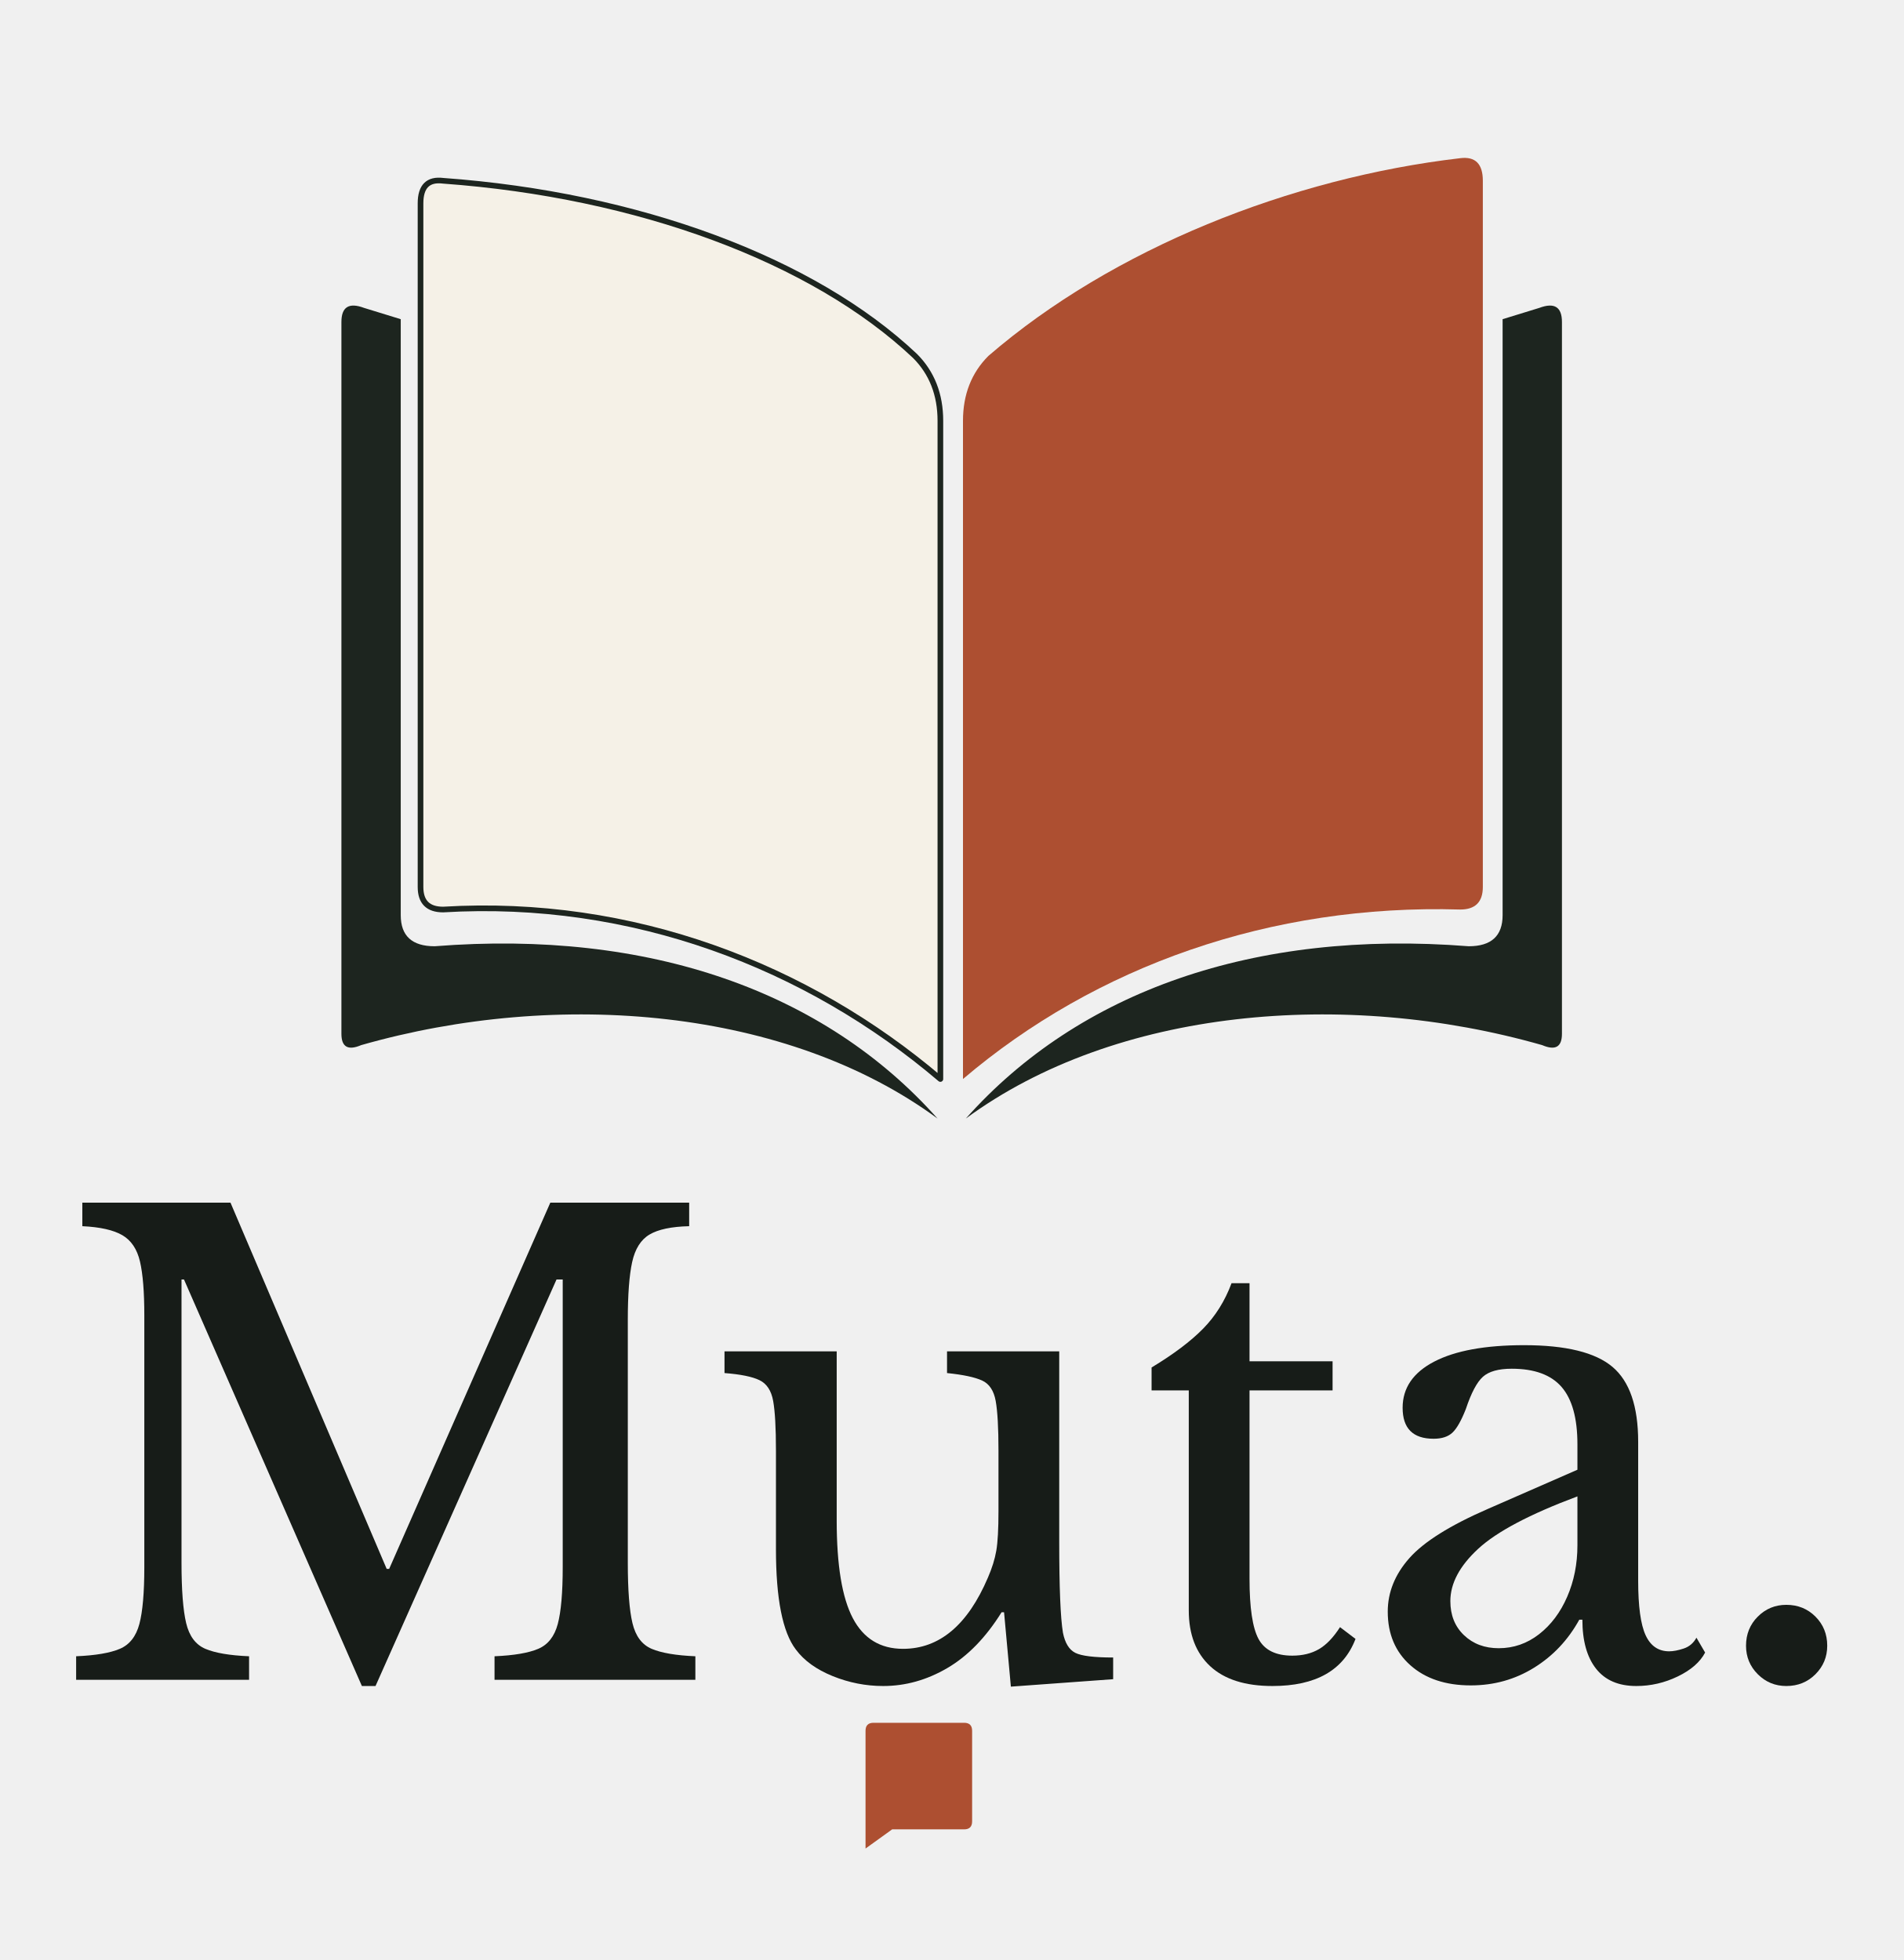
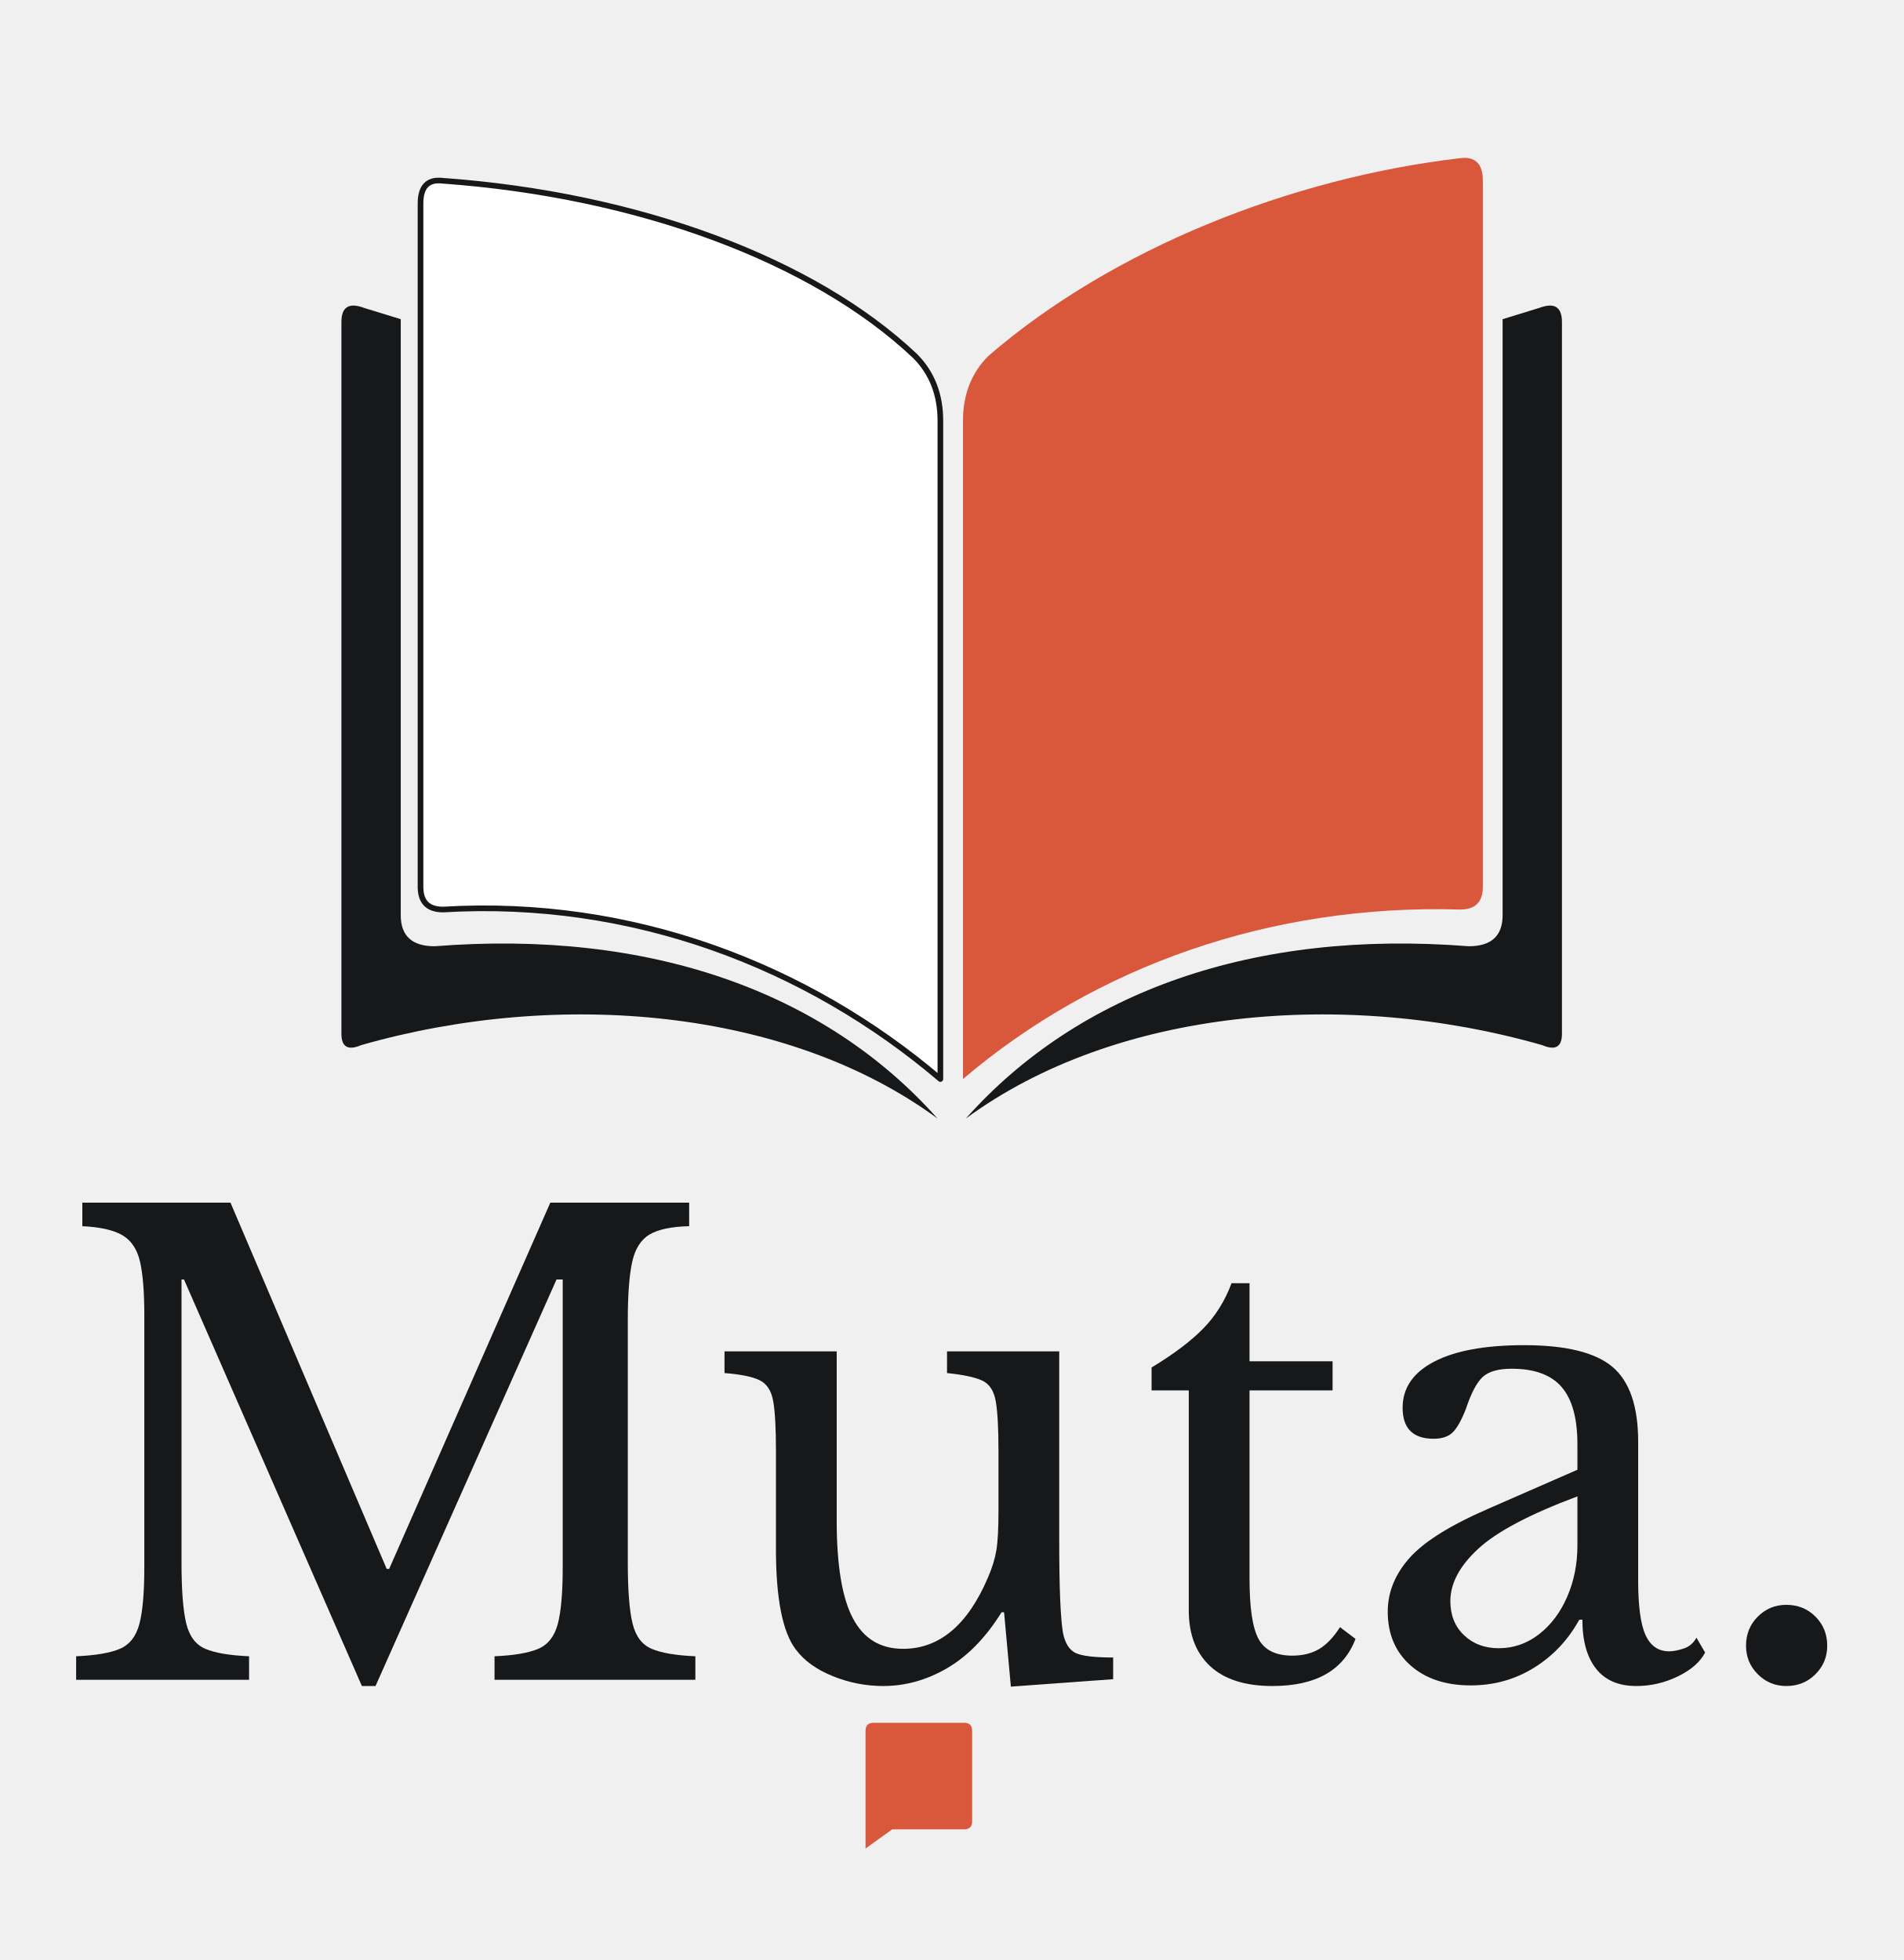
<svg xmlns="http://www.w3.org/2000/svg" width="1000" height="1030" viewBox="0 0 1000 1030" role="img" aria-label="Muta stacked logo — on-light">
  <svg x="120" y="0" width="760" height="760" viewBox="0 0 512 512" overflow="visible">
-     <path d="M48 109Q40 106 40 114V366Q40 373 47 370C117 350 198 357 251 396C211 351 149 329 73 335Q61 335 61 324V113Z" fill="#1D251F" />
-     <path d="M464 109Q472 106 472 114V366Q472 373 465 370C395 350 314 357 261 396C301 351 363 329 439 335Q451 335 451 324V113Z" fill="#1D251F" />
-     <path d="M76 64C145 69 207 92 243 126Q252 135 252 149V382C205 342 143 318 76 322Q68 322 68 314V72Q68 63 76 64Z" fill="#F5F1E7" stroke="#1D251F" stroke-width="2" stroke-linejoin="round" />
-     <path d="M269 126C313 88 376 63 436 56Q444 55 444 64V314Q444 322 436 322C369 320 307 342 260 382V149Q260 135 269 126Z" fill="#AD4F31" />
+     <path d="M48 109Q40 106 40 114V366Q40 373 47 370C117 350 198 357 251 396C211 351 149 329 73 335Q61 335 61 324V113Z" fill="#17181A" />
+     <path d="M464 109Q472 106 472 114V366Q472 373 465 370C395 350 314 357 261 396C301 351 363 329 439 335Q451 335 451 324V113Z" fill="#17181A" />
+     <path d="M76 64C145 69 207 92 243 126Q252 135 252 149V382C205 342 143 318 76 322Q68 322 68 314V72Q68 63 76 64Z" fill="#FFFFFF" stroke="#17181A" stroke-width="2" stroke-linejoin="round" />
+     <path d="M269 126C313 88 376 63 436 56Q444 55 444 64V314Q444 322 436 322C369 320 307 342 260 382V149Q260 135 269 126Z" fill="#D9573A" />
  </svg>
  <svg x="0" y="597" width="1000" height="390" viewBox="0 0 1000 390" overflow="visible">
-     <g transform="translate(25.34513 285.7611) scale(0.3256637)" fill="#171C18">
+     <g transform="translate(25.34513 285.7611) scale(0.3256637)" fill="#17181A">
      <path d="M550.0 -179.0 810.0 -770.0H1034.0V-732.0Q991.0 -731.0 970.0 -718.5Q949.0 -706.0 942.0 -674.0Q935.0 -642.0 935.0 -581.0V-189.0Q935.0 -123.0 942.5 -91.5Q950.0 -60.0 973.5 -50.0Q997.0 -40.0 1044.0 -38.0V0.0H720.0V-38.0Q767.0 -40.0 790.5 -50.0Q814.0 -60.0 822.0 -90.0Q830.0 -120.0 830.0 -182.0V-646.0H820.0L528.0 10.0H506.0L219.0 -646.0H215.0V-189.0Q215.0 -123.0 222.5 -91.5Q230.0 -60.0 253.5 -50.0Q277.0 -40.0 324.0 -38.0V0.0H45.0V-38.0Q92.0 -40.0 115.5 -50.0Q139.0 -60.0 147.0 -90.0Q155.0 -120.0 155.0 -182.0V-588.0Q155.0 -645.0 148.0 -675.0Q141.0 -705.0 119.5 -717.5Q98.0 -730.0 55.0 -732.0V-770.0H294.0L546.0 -179.0Z" />
      <path d="M1533.0 -272.0V-370.0Q1533.0 -425.0 1528.5 -450.0Q1524.0 -475.0 1506.5 -483.0Q1489.0 -491.0 1450.0 -495.0V-530.0H1631.0V-223.0Q1631.0 -112.0 1637.0 -76.0Q1642.0 -51.0 1657.0 -43.5Q1672.0 -36.0 1718.0 -36.0V-1.0L1553.0 11.0L1542.0 -109.0H1538.0Q1500.0 -48.0 1450.5 -19.0Q1401.0 10.0 1347.0 10.0Q1305.0 10.0 1265.5 -6.0Q1226.0 -22.0 1206.0 -49.0Q1174.0 -91.0 1174.0 -211.0V-370.0Q1174.0 -425.0 1169.5 -450.0Q1165.0 -475.0 1147.5 -483.5Q1130.0 -492.0 1091.0 -495.0V-530.0H1272.0V-257.0Q1272.0 -149.0 1298.0 -99.5Q1324.0 -50.0 1379.0 -50.0Q1467.0 -50.0 1516.0 -165.0Q1526.0 -188.0 1529.5 -208.5Q1533.0 -229.0 1533.0 -272.0Z" />
      <path d="M1840.0 -467.0H1780.0V-504.0Q1833.0 -536.0 1863.0 -566.5Q1893.0 -597.0 1909.0 -640.0H1938.0V-514.0H2072.0V-467.0H1938.0V-163.0Q1938.0 -93.0 1952.5 -66.0Q1967.0 -39.0 2007.0 -39.0Q2032.0 -39.0 2050.0 -49.5Q2068.0 -60.0 2084.0 -85.0L2109.0 -66.0Q2080.0 10.0 1975.0 10.0Q1909.0 10.0 1874.5 -22.0Q1840.0 -54.0 1840.0 -112.0Z" />
      <path d="M2323.0 -276.0 2467.0 -339.0V-380.0Q2467.0 -443.0 2441.5 -472.5Q2416.0 -502.0 2361.0 -502.0Q2329.0 -502.0 2314.5 -489.0Q2300.0 -476.0 2287.0 -437.0Q2276.0 -409.0 2265.5 -399.0Q2255.0 -389.0 2235.0 -389.0Q2185.0 -389.0 2185.0 -439.0Q2185.0 -487.0 2236.0 -513.5Q2287.0 -540.0 2381.0 -540.0Q2482.0 -540.0 2523.5 -505.0Q2565.0 -470.0 2565.0 -384.0V-160.0Q2565.0 -98.0 2577.0 -72.0Q2589.0 -46.0 2615.0 -46.0Q2625.0 -46.0 2638.5 -50.5Q2652.0 -55.0 2659.0 -68.0L2673.0 -44.0Q2661.0 -21.0 2629.0 -5.5Q2597.0 10.0 2562.0 10.0Q2519.0 10.0 2497.0 -18.0Q2475.0 -46.0 2475.0 -97.0H2470.0Q2443.0 -48.0 2397.0 -19.5Q2351.0 9.0 2295.0 9.0Q2234.0 9.0 2197.5 -23.5Q2161.0 -56.0 2161.0 -110.0Q2161.0 -157.0 2196.0 -196.5Q2231.0 -236.0 2323.0 -276.0ZM2467.0 -217.0V-296.0Q2352.0 -253.0 2307.0 -211.5Q2262.0 -170.0 2262.0 -127.0Q2262.0 -93.0 2284.0 -72.0Q2306.0 -51.0 2340.0 -51.0Q2376.0 -51.0 2405.0 -73.5Q2434.0 -96.0 2450.5 -134.0Q2467.0 -172.0 2467.0 -217.0Z" />
      <path d="M2739.0 -55.0Q2739.0 -83.0 2758.0 -102.0Q2777.0 -121.0 2804.0 -121.0Q2832.0 -121.0 2851.0 -102.0Q2870.0 -83.0 2870.0 -55.0Q2870.0 -28.0 2851.0 -9.0Q2832.0 10.0 2804.0 10.0Q2777.0 10.0 2758.0 -9.0Q2739.0 -28.0 2739.0 -55.0Z" />
    </g>
-     <path transform="translate(454.7398 308.3434) scale(1.4)" d="M3 0H37Q40 0 40 3V37Q40 40 37 40H10L0 47.2V3Q0 0 3 0Z" fill="#AD4F31" />
+     <path transform="translate(454.7398 308.3434) scale(1.4)" d="M3 0H37Q40 0 40 3V37Q40 40 37 40H10L0 47.2V3Q0 0 3 0Z" fill="#D9573A" />
  </svg>
</svg>
